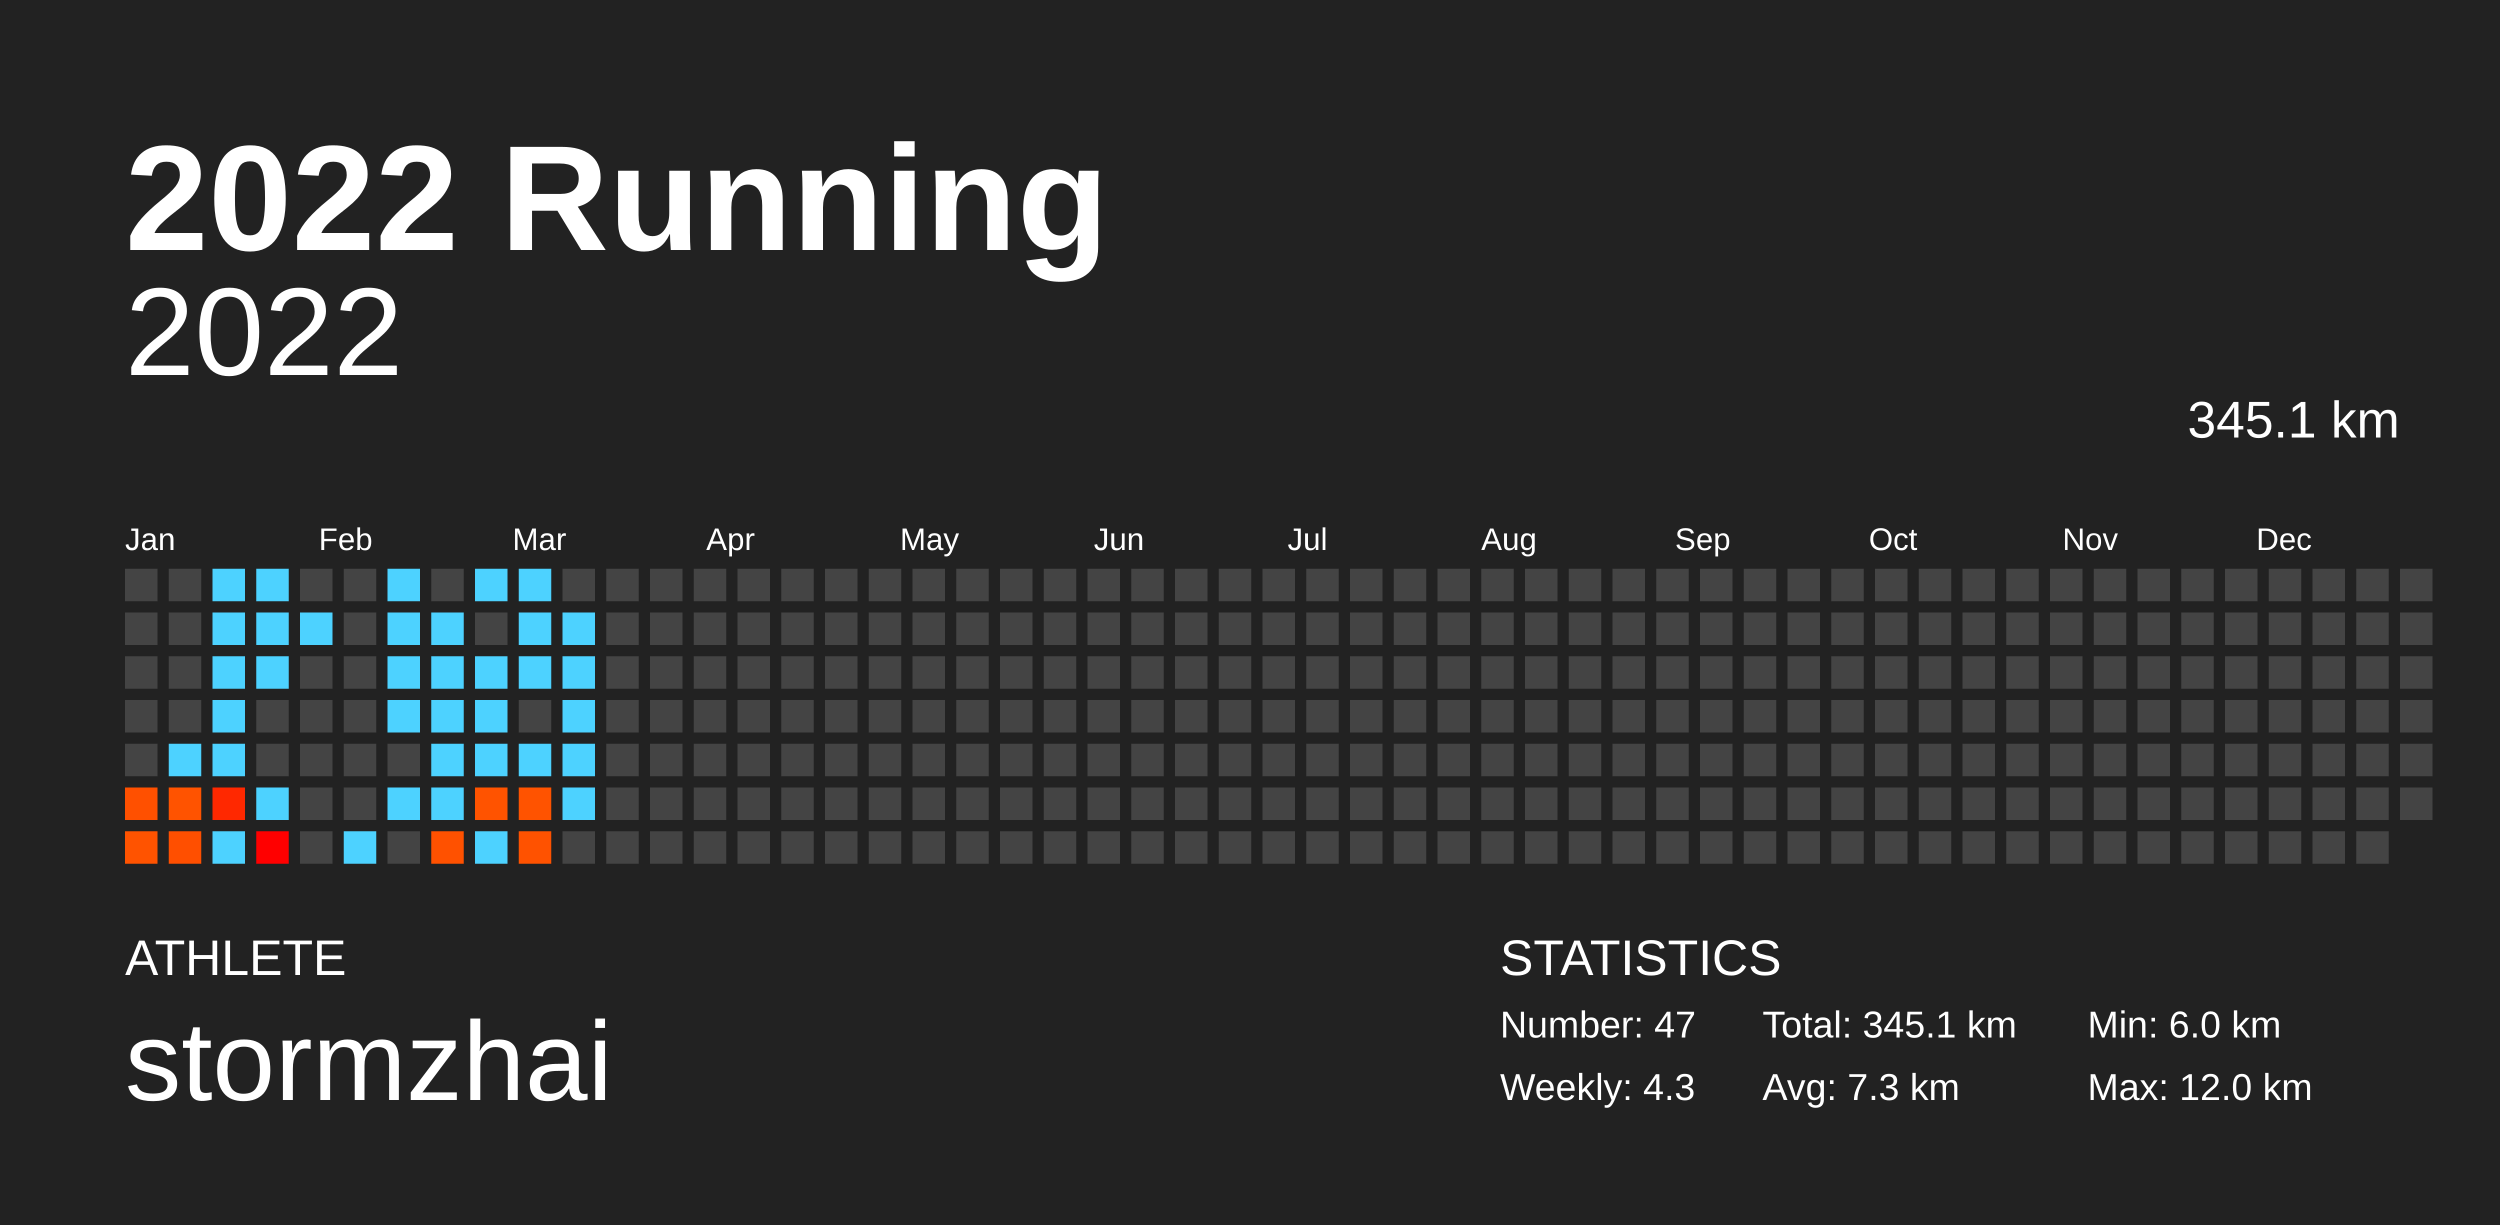
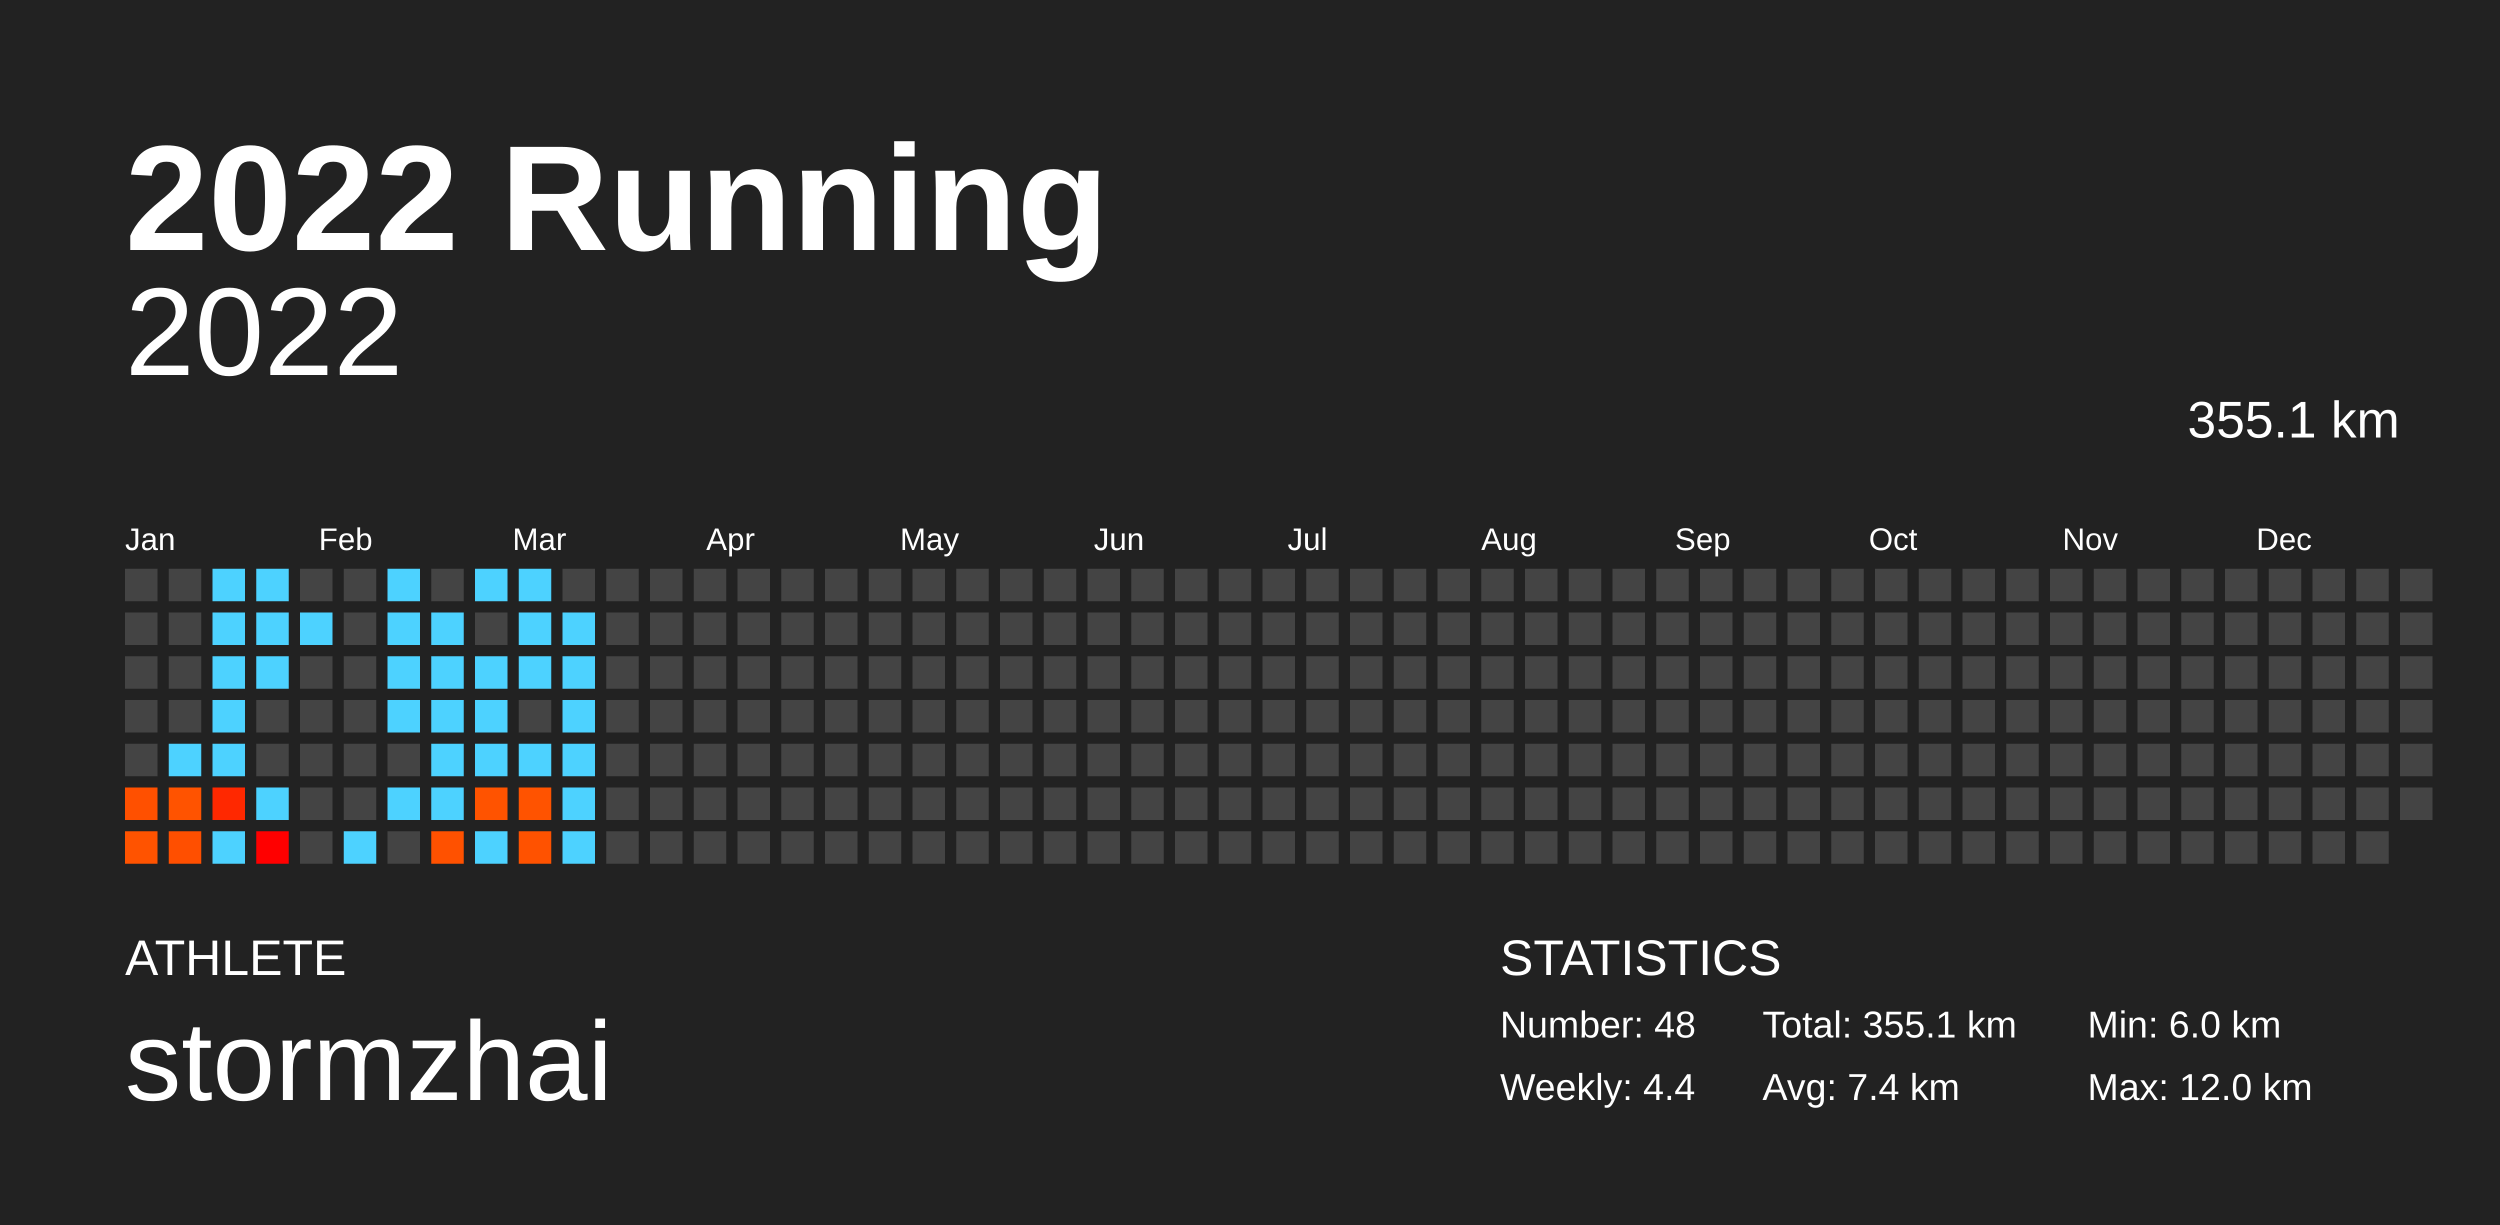
<svg xmlns="http://www.w3.org/2000/svg" baseProfile="full" height="98mm" version="1.1" viewBox="0,0,200,98" width="200mm">
  <defs />
  <rect fill="#222222" height="98" width="200" x="0" y="0" />
  <text fill="#FFFFFF" style="font-size:12px; font-family:Arial; font-weight:bold;" x="10" y="20">2022 Running</text>
  <text fill="#FFFFFF" style="font-size:4px; font-family:Arial" x="10" y="78">ATHLETE</text>
  <text fill="#FFFFFF" style="font-size:9px; font-family:Arial" x="10" y="88">stormzhai</text>
  <text fill="#FFFFFF" style="font-size:4px; font-family:Arial" x="120" y="78">STATISTICS</text>
-   <text fill="#FFFFFF" style="font-size:3px; font-family:Arial" x="120" y="83">Number: 47</text>
-   <text fill="#FFFFFF" style="font-size:3px; font-family:Arial" x="120" y="88">Weekly: 4.3</text>
-   <text fill="#FFFFFF" style="font-size:3px; font-family:Arial" x="141" y="83">Total: 345.1 km</text>
-   <text fill="#FFFFFF" style="font-size:3px; font-family:Arial" x="141" y="88">Avg: 7.3 km</text>
+   <text fill="#FFFFFF" style="font-size:3px; font-family:Arial" x="120" y="83">Number: 48</text>
+   <text fill="#FFFFFF" style="font-size:3px; font-family:Arial" x="120" y="88">Weekly: 4.4</text>
+   <text fill="#FFFFFF" style="font-size:3px; font-family:Arial" x="141" y="83">Total: 355.1 km</text>
+   <text fill="#FFFFFF" style="font-size:3px; font-family:Arial" x="141" y="88">Avg: 7.4 km</text>
  <text fill="#FFFFFF" style="font-size:3px; font-family:Arial" x="167" y="83">Min: 6.0 km</text>
  <text fill="#FFFFFF" style="font-size:3px; font-family:Arial" x="167" y="88">Max: 12.0 km</text>
  <text alignment-baseline="hanging" fill="#FFFFFF" style="font-size:10.0px; font-family:Arial;" x="10" y="30">2022</text>
-   <text alignment-baseline="hanging" fill="#FFFFFF" style="font-size:4.125px; font-family:Arial;" x="175" y="35">345.1 km</text>
+   <text alignment-baseline="hanging" fill="#FFFFFF" style="font-size:4.125px; font-family:Arial;" x="175" y="35">355.1 km</text>
  <text fill="#FFFFFF" style="font-size:2.5px; font-family:Arial" x="10.0" y="44">Jan</text>
  <text fill="#FFFFFF" style="font-size:2.5px; font-family:Arial" x="25.5" y="44">Feb</text>
  <text fill="#FFFFFF" style="font-size:2.5px; font-family:Arial" x="41.0" y="44">Mar</text>
  <text fill="#FFFFFF" style="font-size:2.5px; font-family:Arial" x="56.5" y="44">Apr</text>
  <text fill="#FFFFFF" style="font-size:2.5px; font-family:Arial" x="72.0" y="44">May</text>
  <text fill="#FFFFFF" style="font-size:2.5px; font-family:Arial" x="87.5" y="44">Jun</text>
  <text fill="#FFFFFF" style="font-size:2.5px; font-family:Arial" x="103.0" y="44">Jul</text>
  <text fill="#FFFFFF" style="font-size:2.5px; font-family:Arial" x="118.5" y="44">Aug</text>
  <text fill="#FFFFFF" style="font-size:2.5px; font-family:Arial" x="134.0" y="44">Sep</text>
  <text fill="#FFFFFF" style="font-size:2.5px; font-family:Arial" x="149.5" y="44">Oct</text>
  <text fill="#FFFFFF" style="font-size:2.5px; font-family:Arial" x="165.0" y="44">Nov</text>
  <text fill="#FFFFFF" style="font-size:2.5px; font-family:Arial" x="180.5" y="44">Dec</text>
  <rect fill="#444444" height="2.6" width="2.6" x="10.0" y="45.5" />
  <rect fill="#444444" height="2.6" width="2.6" x="10.0" y="49.0" />
  <rect fill="#444444" height="2.6" width="2.6" x="10.0" y="52.5" />
  <rect fill="#444444" height="2.6" width="2.6" x="10.0" y="56.0" />
  <rect fill="#444444" height="2.6" width="2.6" x="10.0" y="59.5" />
  <rect fill="#ff5000" height="2.6" width="2.6" x="10.0" y="63.0" />
  <rect fill="#ff5300" height="2.6" width="2.6" x="10.0" y="66.5" />
  <rect fill="#444444" height="2.6" width="2.6" x="13.5" y="45.5" />
  <rect fill="#444444" height="2.6" width="2.6" x="13.5" y="49.0" />
  <rect fill="#444444" height="2.6" width="2.6" x="13.5" y="52.5" />
  <rect fill="#444444" height="2.6" width="2.6" x="13.5" y="56.0" />
  <rect fill="#4dd2ff" height="2.6" width="2.6" x="13.5" y="59.5" />
  <rect fill="#ff5300" height="2.6" width="2.6" x="13.5" y="63.0" />
  <rect fill="#ff4f00" height="2.6" width="2.6" x="13.5" y="66.5" />
  <rect fill="#4dd2ff" height="2.6" width="2.6" x="17.0" y="45.5" />
  <rect fill="#4dd2ff" height="2.6" width="2.6" x="17.0" y="49.0" />
  <rect fill="#4dd2ff" height="2.6" width="2.6" x="17.0" y="52.5" />
  <rect fill="#4dd2ff" height="2.6" width="2.6" x="17.0" y="56.0" />
  <rect fill="#4dd2ff" height="2.6" width="2.6" x="17.0" y="59.5" />
  <rect fill="#ff2800" height="2.6" width="2.6" x="17.0" y="63.0" />
  <rect fill="#4dd2ff" height="2.6" width="2.6" x="17.0" y="66.5" />
  <rect fill="#4dd2ff" height="2.6" width="2.6" x="20.5" y="45.5" />
  <rect fill="#4dd2ff" height="2.6" width="2.6" x="20.5" y="49.0" />
  <rect fill="#4dd2ff" height="2.6" width="2.6" x="20.5" y="52.5" />
  <rect fill="#444444" height="2.6" width="2.6" x="20.5" y="56.0" />
  <rect fill="#444444" height="2.6" width="2.6" x="20.5" y="59.5" />
  <rect fill="#4dd2ff" height="2.6" width="2.6" x="20.5" y="63.0" />
  <rect fill="#ff0000" height="2.6" width="2.6" x="20.5" y="66.5" />
  <rect fill="#444444" height="2.6" width="2.6" x="24.0" y="45.5" />
  <rect fill="#4dd2ff" height="2.6" width="2.6" x="24.0" y="49.0" />
  <rect fill="#444444" height="2.6" width="2.6" x="24.0" y="52.5" />
  <rect fill="#444444" height="2.6" width="2.6" x="24.0" y="56.0" />
  <rect fill="#444444" height="2.6" width="2.6" x="24.0" y="59.5" />
  <rect fill="#444444" height="2.6" width="2.6" x="24.0" y="63.0" />
  <rect fill="#444444" height="2.6" width="2.6" x="24.0" y="66.5" />
  <rect fill="#444444" height="2.6" width="2.6" x="27.5" y="45.5" />
  <rect fill="#444444" height="2.6" width="2.6" x="27.5" y="49.0" />
  <rect fill="#444444" height="2.6" width="2.6" x="27.5" y="52.5" />
  <rect fill="#444444" height="2.6" width="2.6" x="27.5" y="56.0" />
  <rect fill="#444444" height="2.6" width="2.6" x="27.5" y="59.5" />
  <rect fill="#444444" height="2.6" width="2.6" x="27.5" y="63.0" />
  <rect fill="#4dd2ff" height="2.6" width="2.6" x="27.5" y="66.5" />
  <rect fill="#4dd2ff" height="2.6" width="2.6" x="31.0" y="45.5" />
  <rect fill="#4dd2ff" height="2.6" width="2.6" x="31.0" y="49.0" />
  <rect fill="#4dd2ff" height="2.6" width="2.6" x="31.0" y="52.5" />
  <rect fill="#4dd2ff" height="2.6" width="2.6" x="31.0" y="56.0" />
  <rect fill="#444444" height="2.6" width="2.6" x="31.0" y="59.5" />
  <rect fill="#4dd2ff" height="2.6" width="2.6" x="31.0" y="63.0" />
  <rect fill="#444444" height="2.6" width="2.6" x="31.0" y="66.5" />
  <rect fill="#444444" height="2.6" width="2.6" x="34.5" y="45.5" />
  <rect fill="#4dd2ff" height="2.6" width="2.6" x="34.5" y="49.0" />
  <rect fill="#4dd2ff" height="2.6" width="2.6" x="34.5" y="52.5" />
  <rect fill="#4dd2ff" height="2.6" width="2.6" x="34.5" y="56.0" />
  <rect fill="#4dd2ff" height="2.6" width="2.6" x="34.5" y="59.5" />
  <rect fill="#4dd2ff" height="2.6" width="2.6" x="34.5" y="63.0" />
  <rect fill="#ff5100" height="2.6" width="2.6" x="34.5" y="66.5" />
  <rect fill="#4dd2ff" height="2.6" width="2.6" x="38.0" y="45.5" />
  <rect fill="#444444" height="2.6" width="2.6" x="38.0" y="49.0" />
  <rect fill="#4dd2ff" height="2.6" width="2.6" x="38.0" y="52.5" />
  <rect fill="#4dd2ff" height="2.6" width="2.6" x="38.0" y="56.0" />
  <rect fill="#4dd2ff" height="2.6" width="2.6" x="38.0" y="59.5" />
  <rect fill="#ff5300" height="2.6" width="2.6" x="38.0" y="63.0" />
  <rect fill="#4dd2ff" height="2.6" width="2.6" x="38.0" y="66.5" />
  <rect fill="#4dd2ff" height="2.6" width="2.6" x="41.5" y="45.5" />
  <rect fill="#4dd2ff" height="2.6" width="2.6" x="41.5" y="49.0" />
  <rect fill="#4dd2ff" height="2.6" width="2.6" x="41.5" y="52.5" />
  <rect fill="#444444" height="2.6" width="2.6" x="41.5" y="56.0" />
  <rect fill="#4dd2ff" height="2.6" width="2.6" x="41.5" y="59.5" />
  <rect fill="#ff5300" height="2.6" width="2.6" x="41.5" y="63.0" />
  <rect fill="#ff5200" height="2.6" width="2.6" x="41.5" y="66.5" />
  <rect fill="#444444" height="2.6" width="2.6" x="45.0" y="45.5" />
  <rect fill="#4dd2ff" height="2.6" width="2.6" x="45.0" y="49.0" />
  <rect fill="#4dd2ff" height="2.6" width="2.6" x="45.0" y="52.5" />
  <rect fill="#4dd2ff" height="2.6" width="2.6" x="45.0" y="56.0" />
  <rect fill="#4dd2ff" height="2.6" width="2.6" x="45.0" y="59.5" />
  <rect fill="#4dd2ff" height="2.6" width="2.6" x="45.0" y="63.0" />
-   <rect fill="#444444" height="2.6" width="2.6" x="45.0" y="66.5" />
+   <rect fill="#4dd2ff" height="2.6" width="2.6" x="45.0" y="66.5" />
  <rect fill="#444444" height="2.6" width="2.6" x="48.5" y="45.5" />
  <rect fill="#444444" height="2.6" width="2.6" x="48.5" y="49.0" />
  <rect fill="#444444" height="2.6" width="2.6" x="48.5" y="52.5" />
  <rect fill="#444444" height="2.6" width="2.6" x="48.5" y="56.0" />
  <rect fill="#444444" height="2.6" width="2.6" x="48.5" y="59.5" />
  <rect fill="#444444" height="2.6" width="2.6" x="48.5" y="63.0" />
  <rect fill="#444444" height="2.6" width="2.6" x="48.5" y="66.5" />
  <rect fill="#444444" height="2.6" width="2.6" x="52.0" y="45.5" />
  <rect fill="#444444" height="2.6" width="2.6" x="52.0" y="49.0" />
  <rect fill="#444444" height="2.6" width="2.6" x="52.0" y="52.5" />
  <rect fill="#444444" height="2.6" width="2.6" x="52.0" y="56.0" />
  <rect fill="#444444" height="2.6" width="2.6" x="52.0" y="59.5" />
  <rect fill="#444444" height="2.6" width="2.6" x="52.0" y="63.0" />
  <rect fill="#444444" height="2.6" width="2.6" x="52.0" y="66.5" />
  <rect fill="#444444" height="2.6" width="2.6" x="55.5" y="45.5" />
  <rect fill="#444444" height="2.6" width="2.6" x="55.5" y="49.0" />
  <rect fill="#444444" height="2.6" width="2.6" x="55.5" y="52.5" />
  <rect fill="#444444" height="2.6" width="2.6" x="55.5" y="56.0" />
  <rect fill="#444444" height="2.6" width="2.6" x="55.5" y="59.5" />
  <rect fill="#444444" height="2.6" width="2.6" x="55.5" y="63.0" />
  <rect fill="#444444" height="2.6" width="2.6" x="55.5" y="66.5" />
  <rect fill="#444444" height="2.6" width="2.6" x="59.0" y="45.5" />
  <rect fill="#444444" height="2.6" width="2.6" x="59.0" y="49.0" />
  <rect fill="#444444" height="2.6" width="2.6" x="59.0" y="52.5" />
  <rect fill="#444444" height="2.6" width="2.6" x="59.0" y="56.0" />
  <rect fill="#444444" height="2.6" width="2.6" x="59.0" y="59.5" />
  <rect fill="#444444" height="2.6" width="2.6" x="59.0" y="63.0" />
  <rect fill="#444444" height="2.6" width="2.6" x="59.0" y="66.5" />
  <rect fill="#444444" height="2.6" width="2.6" x="62.5" y="45.5" />
  <rect fill="#444444" height="2.6" width="2.6" x="62.5" y="49.0" />
  <rect fill="#444444" height="2.6" width="2.6" x="62.5" y="52.5" />
  <rect fill="#444444" height="2.6" width="2.6" x="62.5" y="56.0" />
  <rect fill="#444444" height="2.6" width="2.6" x="62.5" y="59.5" />
  <rect fill="#444444" height="2.6" width="2.6" x="62.5" y="63.0" />
  <rect fill="#444444" height="2.6" width="2.6" x="62.5" y="66.5" />
  <rect fill="#444444" height="2.6" width="2.6" x="66.0" y="45.5" />
  <rect fill="#444444" height="2.6" width="2.6" x="66.0" y="49.0" />
  <rect fill="#444444" height="2.6" width="2.6" x="66.0" y="52.5" />
  <rect fill="#444444" height="2.6" width="2.6" x="66.0" y="56.0" />
  <rect fill="#444444" height="2.6" width="2.6" x="66.0" y="59.5" />
  <rect fill="#444444" height="2.6" width="2.6" x="66.0" y="63.0" />
  <rect fill="#444444" height="2.6" width="2.6" x="66.0" y="66.5" />
  <rect fill="#444444" height="2.6" width="2.6" x="69.5" y="45.5" />
  <rect fill="#444444" height="2.6" width="2.6" x="69.5" y="49.0" />
  <rect fill="#444444" height="2.6" width="2.6" x="69.5" y="52.5" />
  <rect fill="#444444" height="2.6" width="2.6" x="69.5" y="56.0" />
  <rect fill="#444444" height="2.6" width="2.6" x="69.5" y="59.5" />
  <rect fill="#444444" height="2.6" width="2.6" x="69.5" y="63.0" />
  <rect fill="#444444" height="2.6" width="2.6" x="69.5" y="66.5" />
  <rect fill="#444444" height="2.6" width="2.6" x="73.0" y="45.5" />
  <rect fill="#444444" height="2.6" width="2.6" x="73.0" y="49.0" />
  <rect fill="#444444" height="2.6" width="2.6" x="73.0" y="52.5" />
  <rect fill="#444444" height="2.6" width="2.6" x="73.0" y="56.0" />
  <rect fill="#444444" height="2.6" width="2.6" x="73.0" y="59.5" />
  <rect fill="#444444" height="2.6" width="2.6" x="73.0" y="63.0" />
  <rect fill="#444444" height="2.6" width="2.6" x="73.0" y="66.5" />
  <rect fill="#444444" height="2.6" width="2.6" x="76.5" y="45.5" />
  <rect fill="#444444" height="2.6" width="2.6" x="76.5" y="49.0" />
  <rect fill="#444444" height="2.6" width="2.6" x="76.5" y="52.5" />
  <rect fill="#444444" height="2.6" width="2.6" x="76.5" y="56.0" />
  <rect fill="#444444" height="2.6" width="2.6" x="76.5" y="59.5" />
  <rect fill="#444444" height="2.6" width="2.6" x="76.5" y="63.0" />
  <rect fill="#444444" height="2.6" width="2.6" x="76.5" y="66.5" />
  <rect fill="#444444" height="2.6" width="2.6" x="80.0" y="45.5" />
  <rect fill="#444444" height="2.6" width="2.6" x="80.0" y="49.0" />
  <rect fill="#444444" height="2.6" width="2.6" x="80.0" y="52.5" />
  <rect fill="#444444" height="2.6" width="2.6" x="80.0" y="56.0" />
  <rect fill="#444444" height="2.6" width="2.6" x="80.0" y="59.5" />
  <rect fill="#444444" height="2.6" width="2.6" x="80.0" y="63.0" />
  <rect fill="#444444" height="2.6" width="2.6" x="80.0" y="66.5" />
  <rect fill="#444444" height="2.6" width="2.6" x="83.5" y="45.5" />
  <rect fill="#444444" height="2.6" width="2.6" x="83.5" y="49.0" />
  <rect fill="#444444" height="2.6" width="2.6" x="83.5" y="52.5" />
  <rect fill="#444444" height="2.6" width="2.6" x="83.5" y="56.0" />
  <rect fill="#444444" height="2.6" width="2.6" x="83.5" y="59.5" />
  <rect fill="#444444" height="2.6" width="2.6" x="83.5" y="63.0" />
  <rect fill="#444444" height="2.6" width="2.6" x="83.5" y="66.5" />
  <rect fill="#444444" height="2.6" width="2.6" x="87.0" y="45.5" />
  <rect fill="#444444" height="2.6" width="2.6" x="87.0" y="49.0" />
  <rect fill="#444444" height="2.6" width="2.6" x="87.0" y="52.5" />
  <rect fill="#444444" height="2.6" width="2.6" x="87.0" y="56.0" />
  <rect fill="#444444" height="2.6" width="2.6" x="87.0" y="59.5" />
  <rect fill="#444444" height="2.6" width="2.6" x="87.0" y="63.0" />
  <rect fill="#444444" height="2.6" width="2.6" x="87.0" y="66.5" />
  <rect fill="#444444" height="2.6" width="2.6" x="90.5" y="45.5" />
  <rect fill="#444444" height="2.6" width="2.6" x="90.5" y="49.0" />
  <rect fill="#444444" height="2.6" width="2.6" x="90.5" y="52.5" />
  <rect fill="#444444" height="2.6" width="2.6" x="90.5" y="56.0" />
  <rect fill="#444444" height="2.6" width="2.6" x="90.5" y="59.5" />
  <rect fill="#444444" height="2.6" width="2.6" x="90.5" y="63.0" />
  <rect fill="#444444" height="2.6" width="2.6" x="90.5" y="66.5" />
  <rect fill="#444444" height="2.6" width="2.6" x="94.0" y="45.5" />
  <rect fill="#444444" height="2.6" width="2.6" x="94.0" y="49.0" />
  <rect fill="#444444" height="2.6" width="2.6" x="94.0" y="52.5" />
  <rect fill="#444444" height="2.6" width="2.6" x="94.0" y="56.0" />
  <rect fill="#444444" height="2.6" width="2.6" x="94.0" y="59.5" />
  <rect fill="#444444" height="2.6" width="2.6" x="94.0" y="63.0" />
  <rect fill="#444444" height="2.6" width="2.6" x="94.0" y="66.5" />
  <rect fill="#444444" height="2.6" width="2.6" x="97.5" y="45.5" />
  <rect fill="#444444" height="2.6" width="2.6" x="97.5" y="49.0" />
  <rect fill="#444444" height="2.6" width="2.6" x="97.5" y="52.5" />
  <rect fill="#444444" height="2.6" width="2.6" x="97.5" y="56.0" />
  <rect fill="#444444" height="2.6" width="2.6" x="97.5" y="59.5" />
  <rect fill="#444444" height="2.6" width="2.6" x="97.5" y="63.0" />
  <rect fill="#444444" height="2.6" width="2.6" x="97.5" y="66.5" />
  <rect fill="#444444" height="2.6" width="2.6" x="101.0" y="45.5" />
  <rect fill="#444444" height="2.6" width="2.6" x="101.0" y="49.0" />
  <rect fill="#444444" height="2.6" width="2.6" x="101.0" y="52.5" />
  <rect fill="#444444" height="2.6" width="2.6" x="101.0" y="56.0" />
  <rect fill="#444444" height="2.6" width="2.6" x="101.0" y="59.5" />
  <rect fill="#444444" height="2.6" width="2.6" x="101.0" y="63.0" />
  <rect fill="#444444" height="2.6" width="2.6" x="101.0" y="66.5" />
  <rect fill="#444444" height="2.6" width="2.6" x="104.5" y="45.5" />
  <rect fill="#444444" height="2.6" width="2.6" x="104.5" y="49.0" />
  <rect fill="#444444" height="2.6" width="2.6" x="104.5" y="52.5" />
  <rect fill="#444444" height="2.6" width="2.6" x="104.5" y="56.0" />
  <rect fill="#444444" height="2.6" width="2.6" x="104.5" y="59.5" />
  <rect fill="#444444" height="2.6" width="2.6" x="104.5" y="63.0" />
  <rect fill="#444444" height="2.6" width="2.6" x="104.5" y="66.5" />
  <rect fill="#444444" height="2.6" width="2.6" x="108.0" y="45.5" />
  <rect fill="#444444" height="2.6" width="2.6" x="108.0" y="49.0" />
  <rect fill="#444444" height="2.6" width="2.6" x="108.0" y="52.5" />
  <rect fill="#444444" height="2.6" width="2.6" x="108.0" y="56.0" />
  <rect fill="#444444" height="2.6" width="2.6" x="108.0" y="59.5" />
  <rect fill="#444444" height="2.6" width="2.6" x="108.0" y="63.0" />
  <rect fill="#444444" height="2.6" width="2.6" x="108.0" y="66.5" />
  <rect fill="#444444" height="2.6" width="2.6" x="111.5" y="45.5" />
  <rect fill="#444444" height="2.6" width="2.6" x="111.5" y="49.0" />
  <rect fill="#444444" height="2.6" width="2.6" x="111.5" y="52.5" />
  <rect fill="#444444" height="2.6" width="2.6" x="111.5" y="56.0" />
  <rect fill="#444444" height="2.6" width="2.6" x="111.5" y="59.5" />
  <rect fill="#444444" height="2.6" width="2.6" x="111.5" y="63.0" />
  <rect fill="#444444" height="2.6" width="2.6" x="111.5" y="66.5" />
  <rect fill="#444444" height="2.6" width="2.6" x="115.0" y="45.5" />
  <rect fill="#444444" height="2.6" width="2.6" x="115.0" y="49.0" />
  <rect fill="#444444" height="2.6" width="2.6" x="115.0" y="52.5" />
  <rect fill="#444444" height="2.6" width="2.6" x="115.0" y="56.0" />
  <rect fill="#444444" height="2.6" width="2.6" x="115.0" y="59.5" />
  <rect fill="#444444" height="2.6" width="2.6" x="115.0" y="63.0" />
  <rect fill="#444444" height="2.6" width="2.6" x="115.0" y="66.5" />
  <rect fill="#444444" height="2.6" width="2.6" x="118.5" y="45.5" />
  <rect fill="#444444" height="2.6" width="2.6" x="118.5" y="49.0" />
  <rect fill="#444444" height="2.6" width="2.6" x="118.5" y="52.5" />
  <rect fill="#444444" height="2.6" width="2.6" x="118.5" y="56.0" />
  <rect fill="#444444" height="2.6" width="2.6" x="118.5" y="59.5" />
  <rect fill="#444444" height="2.6" width="2.6" x="118.5" y="63.0" />
  <rect fill="#444444" height="2.6" width="2.6" x="118.5" y="66.5" />
  <rect fill="#444444" height="2.6" width="2.6" x="122.0" y="45.5" />
  <rect fill="#444444" height="2.6" width="2.6" x="122.0" y="49.0" />
  <rect fill="#444444" height="2.6" width="2.6" x="122.0" y="52.5" />
  <rect fill="#444444" height="2.6" width="2.6" x="122.0" y="56.0" />
  <rect fill="#444444" height="2.6" width="2.6" x="122.0" y="59.5" />
  <rect fill="#444444" height="2.6" width="2.6" x="122.0" y="63.0" />
  <rect fill="#444444" height="2.6" width="2.6" x="122.0" y="66.5" />
  <rect fill="#444444" height="2.6" width="2.6" x="125.5" y="45.5" />
  <rect fill="#444444" height="2.6" width="2.6" x="125.5" y="49.0" />
  <rect fill="#444444" height="2.6" width="2.6" x="125.5" y="52.5" />
  <rect fill="#444444" height="2.6" width="2.6" x="125.5" y="56.0" />
  <rect fill="#444444" height="2.6" width="2.6" x="125.5" y="59.5" />
  <rect fill="#444444" height="2.6" width="2.6" x="125.5" y="63.0" />
  <rect fill="#444444" height="2.6" width="2.6" x="125.5" y="66.5" />
  <rect fill="#444444" height="2.6" width="2.6" x="129.0" y="45.5" />
  <rect fill="#444444" height="2.6" width="2.6" x="129.0" y="49.0" />
  <rect fill="#444444" height="2.6" width="2.6" x="129.0" y="52.5" />
  <rect fill="#444444" height="2.6" width="2.6" x="129.0" y="56.0" />
  <rect fill="#444444" height="2.6" width="2.6" x="129.0" y="59.5" />
  <rect fill="#444444" height="2.6" width="2.6" x="129.0" y="63.0" />
  <rect fill="#444444" height="2.6" width="2.6" x="129.0" y="66.5" />
  <rect fill="#444444" height="2.6" width="2.6" x="132.5" y="45.5" />
  <rect fill="#444444" height="2.6" width="2.6" x="132.5" y="49.0" />
  <rect fill="#444444" height="2.6" width="2.6" x="132.5" y="52.5" />
  <rect fill="#444444" height="2.6" width="2.6" x="132.5" y="56.0" />
  <rect fill="#444444" height="2.6" width="2.6" x="132.5" y="59.5" />
  <rect fill="#444444" height="2.6" width="2.6" x="132.5" y="63.0" />
  <rect fill="#444444" height="2.6" width="2.6" x="132.5" y="66.5" />
  <rect fill="#444444" height="2.6" width="2.6" x="136.0" y="45.5" />
  <rect fill="#444444" height="2.6" width="2.6" x="136.0" y="49.0" />
  <rect fill="#444444" height="2.6" width="2.6" x="136.0" y="52.5" />
  <rect fill="#444444" height="2.6" width="2.6" x="136.0" y="56.0" />
  <rect fill="#444444" height="2.6" width="2.6" x="136.0" y="59.5" />
  <rect fill="#444444" height="2.6" width="2.6" x="136.0" y="63.0" />
  <rect fill="#444444" height="2.6" width="2.6" x="136.0" y="66.5" />
  <rect fill="#444444" height="2.6" width="2.6" x="139.5" y="45.5" />
  <rect fill="#444444" height="2.6" width="2.6" x="139.5" y="49.0" />
  <rect fill="#444444" height="2.6" width="2.6" x="139.5" y="52.5" />
  <rect fill="#444444" height="2.6" width="2.6" x="139.5" y="56.0" />
  <rect fill="#444444" height="2.6" width="2.6" x="139.5" y="59.5" />
  <rect fill="#444444" height="2.6" width="2.6" x="139.5" y="63.0" />
  <rect fill="#444444" height="2.6" width="2.6" x="139.5" y="66.5" />
  <rect fill="#444444" height="2.6" width="2.6" x="143.0" y="45.5" />
  <rect fill="#444444" height="2.6" width="2.6" x="143.0" y="49.0" />
  <rect fill="#444444" height="2.6" width="2.6" x="143.0" y="52.5" />
  <rect fill="#444444" height="2.6" width="2.6" x="143.0" y="56.0" />
  <rect fill="#444444" height="2.6" width="2.6" x="143.0" y="59.5" />
  <rect fill="#444444" height="2.6" width="2.6" x="143.0" y="63.0" />
  <rect fill="#444444" height="2.6" width="2.6" x="143.0" y="66.5" />
  <rect fill="#444444" height="2.6" width="2.6" x="146.5" y="45.5" />
  <rect fill="#444444" height="2.6" width="2.6" x="146.5" y="49.0" />
  <rect fill="#444444" height="2.6" width="2.6" x="146.5" y="52.5" />
  <rect fill="#444444" height="2.6" width="2.6" x="146.5" y="56.0" />
  <rect fill="#444444" height="2.6" width="2.6" x="146.5" y="59.5" />
  <rect fill="#444444" height="2.6" width="2.6" x="146.5" y="63.0" />
  <rect fill="#444444" height="2.6" width="2.6" x="146.5" y="66.5" />
  <rect fill="#444444" height="2.6" width="2.6" x="150.0" y="45.5" />
  <rect fill="#444444" height="2.6" width="2.6" x="150.0" y="49.0" />
  <rect fill="#444444" height="2.6" width="2.6" x="150.0" y="52.5" />
  <rect fill="#444444" height="2.6" width="2.6" x="150.0" y="56.0" />
  <rect fill="#444444" height="2.6" width="2.6" x="150.0" y="59.5" />
  <rect fill="#444444" height="2.6" width="2.6" x="150.0" y="63.0" />
  <rect fill="#444444" height="2.6" width="2.6" x="150.0" y="66.5" />
  <rect fill="#444444" height="2.6" width="2.6" x="153.5" y="45.5" />
  <rect fill="#444444" height="2.6" width="2.6" x="153.5" y="49.0" />
  <rect fill="#444444" height="2.6" width="2.6" x="153.5" y="52.5" />
  <rect fill="#444444" height="2.6" width="2.6" x="153.5" y="56.0" />
  <rect fill="#444444" height="2.6" width="2.6" x="153.5" y="59.5" />
  <rect fill="#444444" height="2.6" width="2.6" x="153.5" y="63.0" />
  <rect fill="#444444" height="2.6" width="2.6" x="153.5" y="66.5" />
  <rect fill="#444444" height="2.6" width="2.6" x="157.0" y="45.5" />
  <rect fill="#444444" height="2.6" width="2.6" x="157.0" y="49.0" />
  <rect fill="#444444" height="2.6" width="2.6" x="157.0" y="52.5" />
  <rect fill="#444444" height="2.6" width="2.6" x="157.0" y="56.0" />
  <rect fill="#444444" height="2.6" width="2.6" x="157.0" y="59.5" />
  <rect fill="#444444" height="2.6" width="2.6" x="157.0" y="63.0" />
  <rect fill="#444444" height="2.6" width="2.6" x="157.0" y="66.5" />
  <rect fill="#444444" height="2.6" width="2.6" x="160.5" y="45.5" />
  <rect fill="#444444" height="2.6" width="2.6" x="160.5" y="49.0" />
  <rect fill="#444444" height="2.6" width="2.6" x="160.5" y="52.5" />
  <rect fill="#444444" height="2.6" width="2.6" x="160.5" y="56.0" />
  <rect fill="#444444" height="2.6" width="2.6" x="160.5" y="59.5" />
  <rect fill="#444444" height="2.6" width="2.6" x="160.5" y="63.0" />
  <rect fill="#444444" height="2.6" width="2.6" x="160.5" y="66.5" />
  <rect fill="#444444" height="2.6" width="2.6" x="164.0" y="45.5" />
  <rect fill="#444444" height="2.6" width="2.6" x="164.0" y="49.0" />
  <rect fill="#444444" height="2.6" width="2.6" x="164.0" y="52.5" />
  <rect fill="#444444" height="2.6" width="2.6" x="164.0" y="56.0" />
  <rect fill="#444444" height="2.6" width="2.6" x="164.0" y="59.5" />
  <rect fill="#444444" height="2.6" width="2.6" x="164.0" y="63.0" />
  <rect fill="#444444" height="2.6" width="2.6" x="164.0" y="66.5" />
  <rect fill="#444444" height="2.6" width="2.6" x="167.5" y="45.5" />
  <rect fill="#444444" height="2.6" width="2.6" x="167.5" y="49.0" />
  <rect fill="#444444" height="2.6" width="2.6" x="167.5" y="52.5" />
  <rect fill="#444444" height="2.6" width="2.6" x="167.5" y="56.0" />
  <rect fill="#444444" height="2.6" width="2.6" x="167.5" y="59.5" />
  <rect fill="#444444" height="2.6" width="2.6" x="167.5" y="63.0" />
  <rect fill="#444444" height="2.6" width="2.6" x="167.5" y="66.5" />
  <rect fill="#444444" height="2.6" width="2.6" x="171.0" y="45.5" />
  <rect fill="#444444" height="2.6" width="2.6" x="171.0" y="49.0" />
  <rect fill="#444444" height="2.6" width="2.6" x="171.0" y="52.5" />
  <rect fill="#444444" height="2.6" width="2.6" x="171.0" y="56.0" />
  <rect fill="#444444" height="2.6" width="2.6" x="171.0" y="59.5" />
  <rect fill="#444444" height="2.6" width="2.6" x="171.0" y="63.0" />
  <rect fill="#444444" height="2.6" width="2.6" x="171.0" y="66.5" />
  <rect fill="#444444" height="2.6" width="2.6" x="174.5" y="45.5" />
  <rect fill="#444444" height="2.6" width="2.6" x="174.5" y="49.0" />
  <rect fill="#444444" height="2.6" width="2.6" x="174.5" y="52.5" />
  <rect fill="#444444" height="2.6" width="2.6" x="174.5" y="56.0" />
  <rect fill="#444444" height="2.6" width="2.6" x="174.5" y="59.5" />
  <rect fill="#444444" height="2.6" width="2.6" x="174.5" y="63.0" />
  <rect fill="#444444" height="2.6" width="2.6" x="174.5" y="66.5" />
  <rect fill="#444444" height="2.6" width="2.6" x="178.0" y="45.5" />
  <rect fill="#444444" height="2.6" width="2.6" x="178.0" y="49.0" />
  <rect fill="#444444" height="2.6" width="2.6" x="178.0" y="52.5" />
  <rect fill="#444444" height="2.6" width="2.6" x="178.0" y="56.0" />
  <rect fill="#444444" height="2.6" width="2.6" x="178.0" y="59.5" />
  <rect fill="#444444" height="2.6" width="2.6" x="178.0" y="63.0" />
  <rect fill="#444444" height="2.6" width="2.6" x="178.0" y="66.5" />
  <rect fill="#444444" height="2.6" width="2.6" x="181.5" y="45.5" />
  <rect fill="#444444" height="2.6" width="2.6" x="181.5" y="49.0" />
  <rect fill="#444444" height="2.6" width="2.6" x="181.5" y="52.5" />
  <rect fill="#444444" height="2.6" width="2.6" x="181.5" y="56.0" />
  <rect fill="#444444" height="2.6" width="2.6" x="181.5" y="59.5" />
  <rect fill="#444444" height="2.6" width="2.6" x="181.5" y="63.0" />
  <rect fill="#444444" height="2.6" width="2.6" x="181.5" y="66.5" />
  <rect fill="#444444" height="2.6" width="2.6" x="185.0" y="45.5" />
  <rect fill="#444444" height="2.6" width="2.6" x="185.0" y="49.0" />
  <rect fill="#444444" height="2.6" width="2.6" x="185.0" y="52.5" />
  <rect fill="#444444" height="2.6" width="2.6" x="185.0" y="56.0" />
  <rect fill="#444444" height="2.6" width="2.6" x="185.0" y="59.5" />
  <rect fill="#444444" height="2.6" width="2.6" x="185.0" y="63.0" />
  <rect fill="#444444" height="2.6" width="2.6" x="185.0" y="66.5" />
  <rect fill="#444444" height="2.6" width="2.6" x="188.5" y="45.5" />
  <rect fill="#444444" height="2.6" width="2.6" x="188.5" y="49.0" />
  <rect fill="#444444" height="2.6" width="2.6" x="188.5" y="52.5" />
  <rect fill="#444444" height="2.6" width="2.6" x="188.5" y="56.0" />
  <rect fill="#444444" height="2.6" width="2.6" x="188.5" y="59.5" />
  <rect fill="#444444" height="2.6" width="2.6" x="188.5" y="63.0" />
  <rect fill="#444444" height="2.6" width="2.6" x="188.5" y="66.5" />
  <rect fill="#444444" height="2.6" width="2.6" x="192.0" y="45.5" />
  <rect fill="#444444" height="2.6" width="2.6" x="192.0" y="49.0" />
  <rect fill="#444444" height="2.6" width="2.6" x="192.0" y="52.5" />
  <rect fill="#444444" height="2.6" width="2.6" x="192.0" y="56.0" />
  <rect fill="#444444" height="2.6" width="2.6" x="192.0" y="59.5" />
  <rect fill="#444444" height="2.6" width="2.6" x="192.0" y="63.0" />
</svg>
